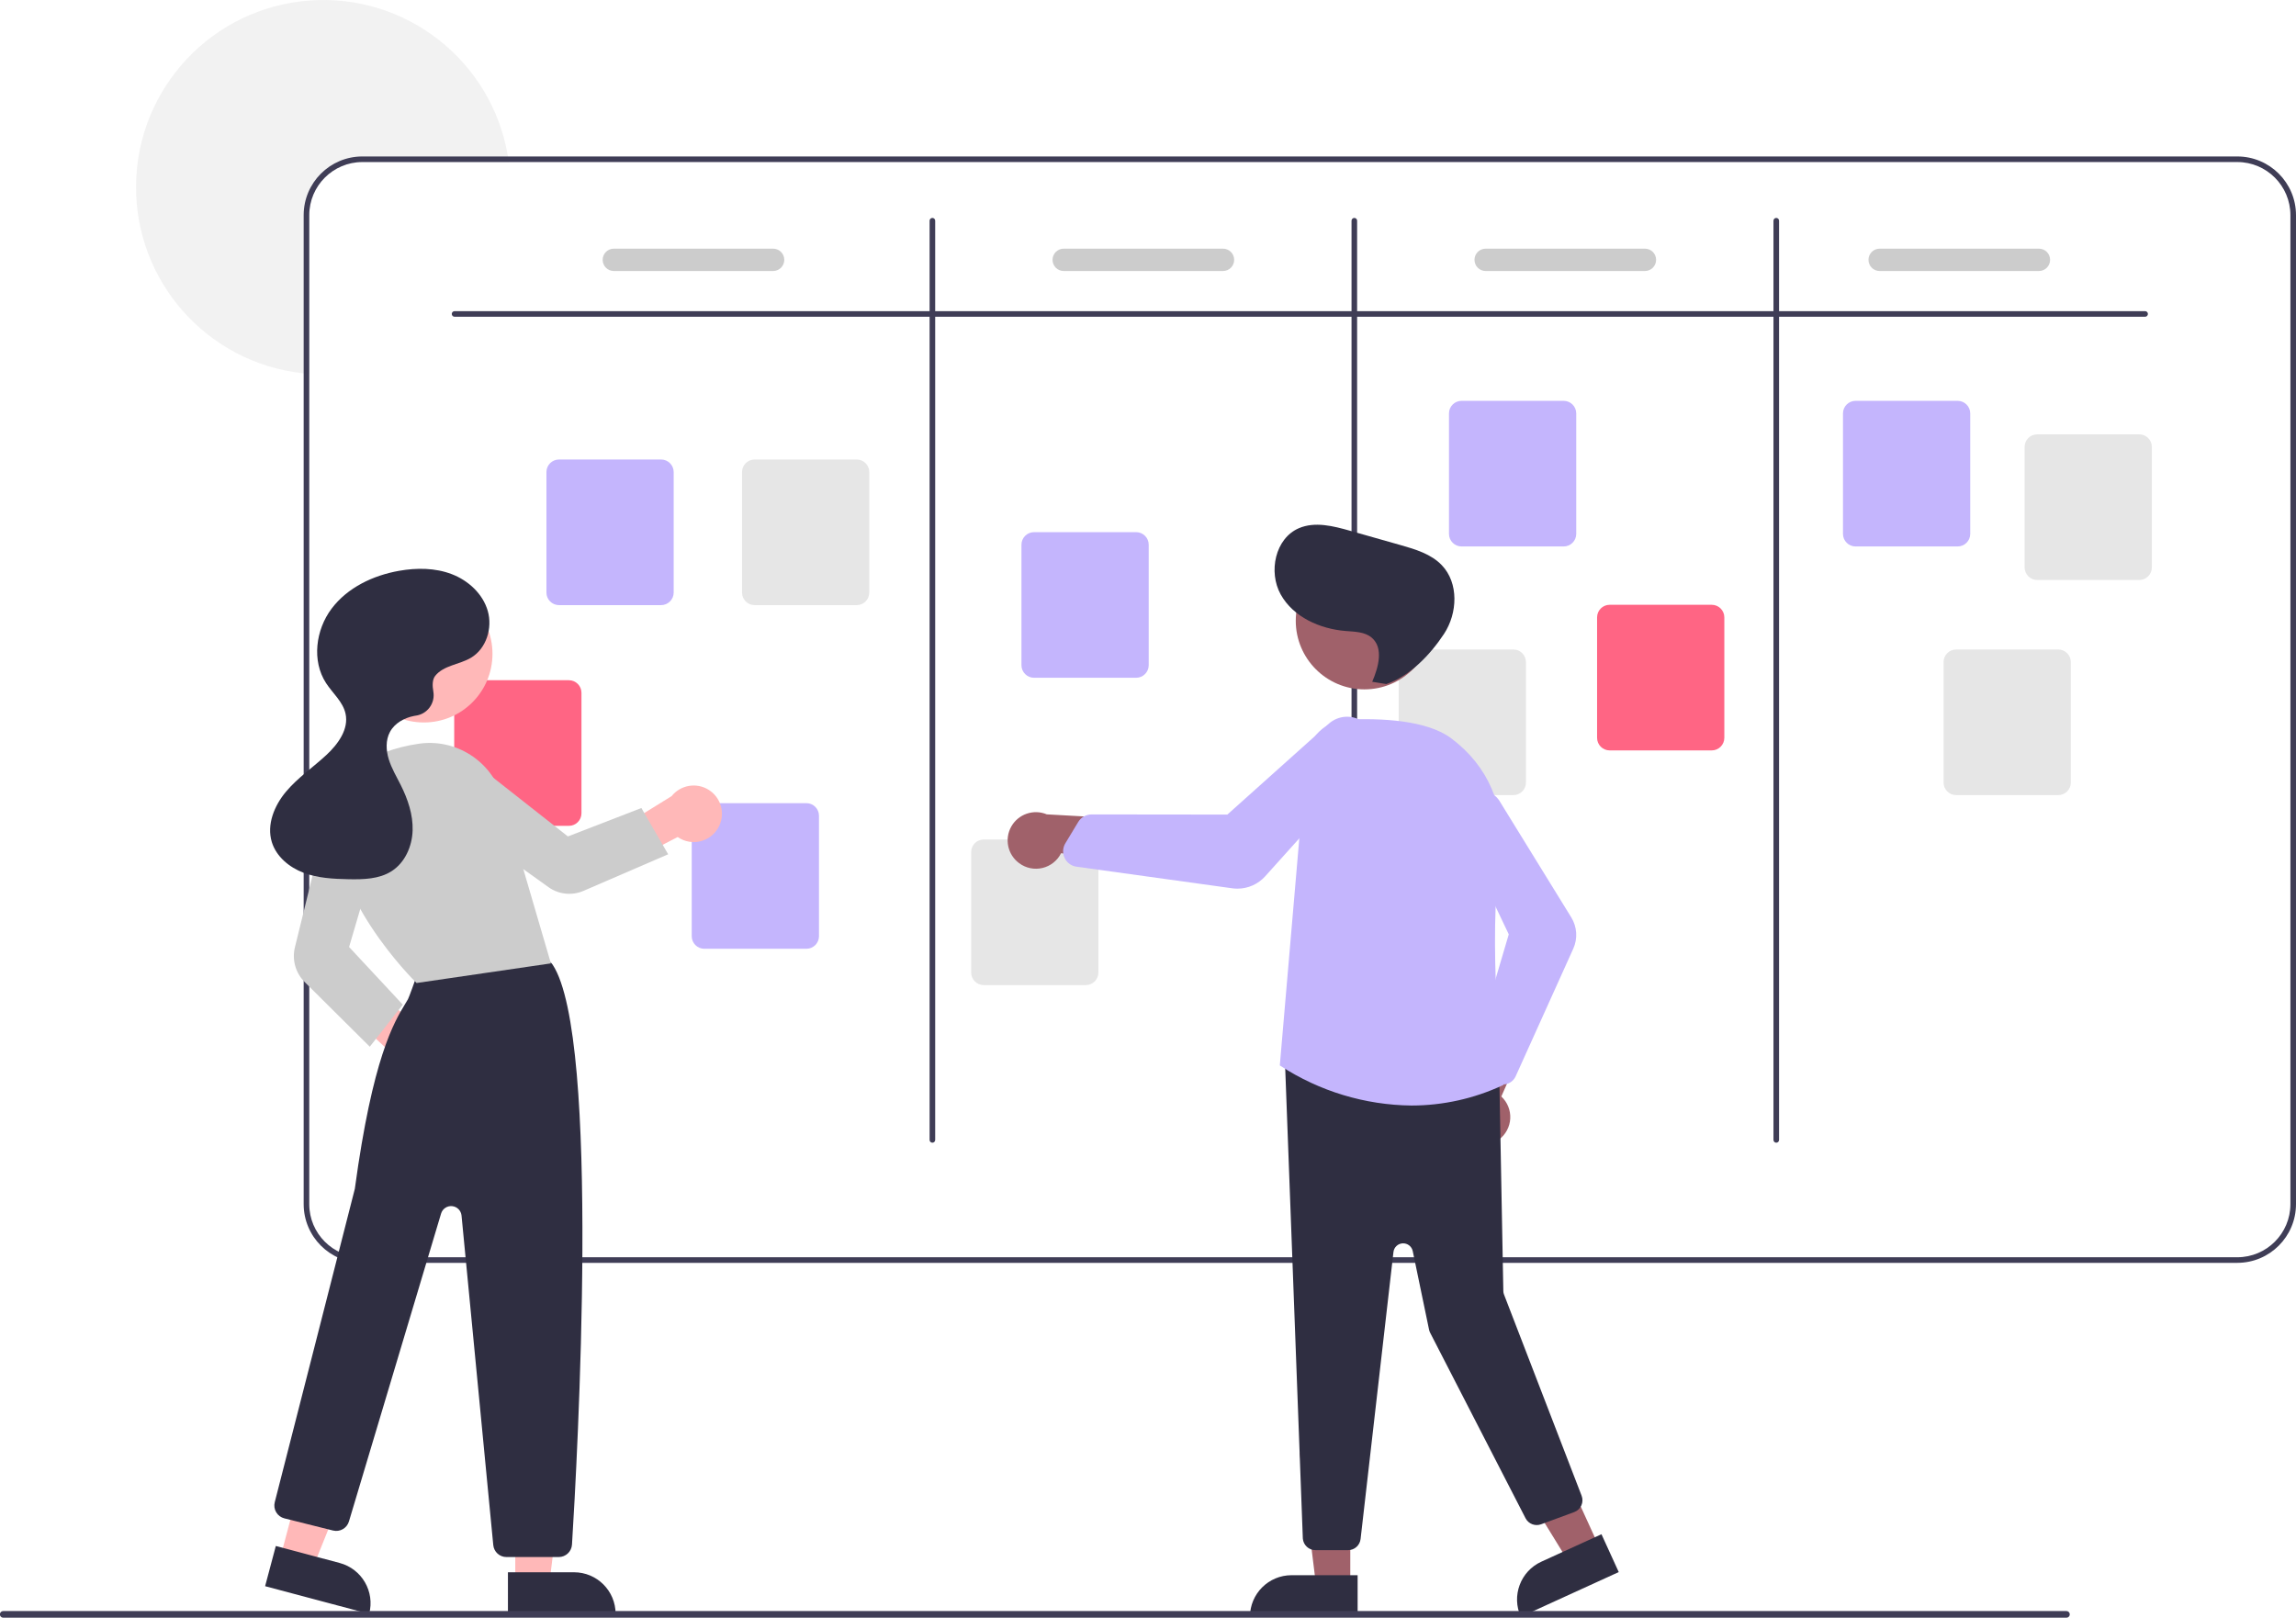
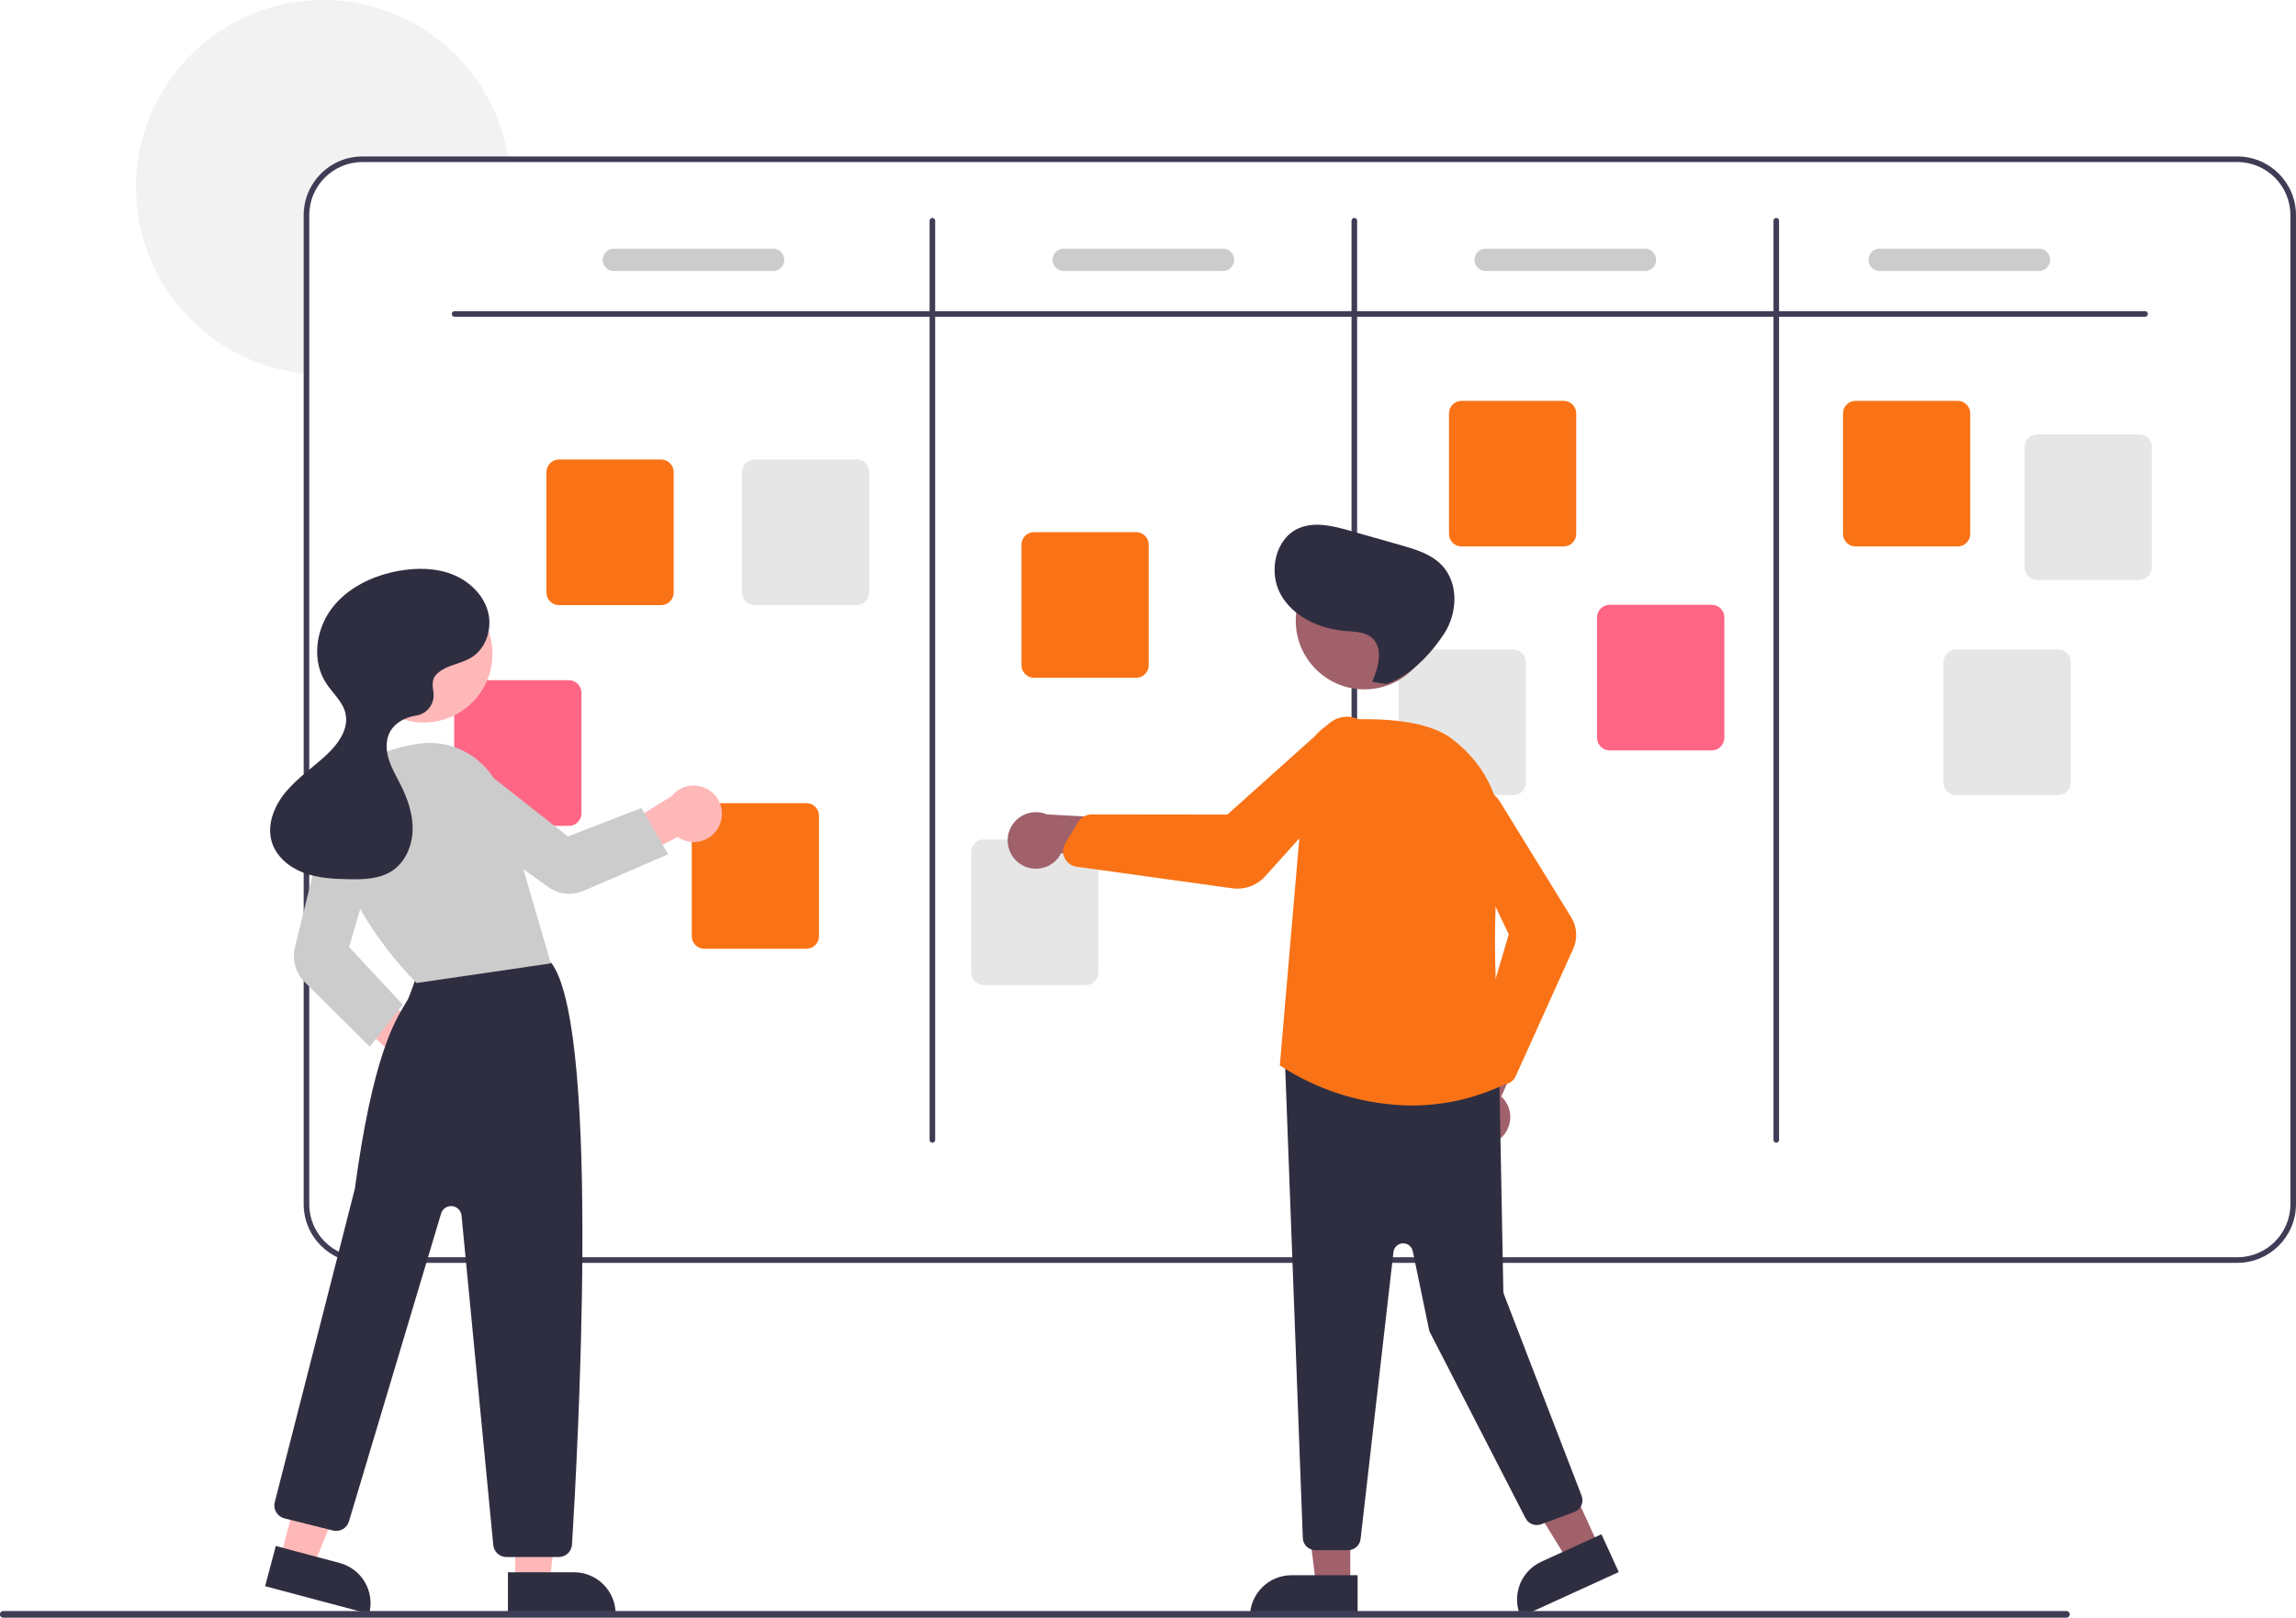
<svg xmlns="http://www.w3.org/2000/svg" data-name="Layer 1" width="821.676" height="579.01" viewBox="0 0 821.676 579.01">
  <path d="M371.238,218.495h-52.4a19.017,19.017,0,0,0-19,19v56.81c-.67-.04-1.34-.1-2-.18a66.999,66.999,0,1,1,73.1-77.63C371.048,217.155,371.148,217.825,371.238,218.495Z" transform="translate(-189.1619 -160.4952)" fill="#f2f2f2" />
  <path d="M989.838,216.495h-671a21.023,21.023,0,0,0-21,21v354a21.023,21.023,0,0,0,21,21h671a21.023,21.023,0,0,0,21-21v-354A21.023,21.023,0,0,0,989.838,216.495Zm19,375a19.017,19.017,0,0,1-19,19h-671a19.017,19.017,0,0,1-19-19v-354a19.017,19.017,0,0,1,19-19h671a19.017,19.017,0,0,1,19,19Z" transform="translate(-189.1619 -160.4952)" fill="#3f3d56" />
  <path d="M956.838,273.865h-605a1,1,0,0,1,0-2h605a1,1,0,0,1,0,2Z" transform="translate(-189.1619 -160.4952)" fill="#3f3d56" />
  <path d="M522.838,569.495a1,1,0,0,1-1-1v-329a1,1,0,1,1,2,0v329A1,1,0,0,1,522.838,569.495Z" transform="translate(-189.1619 -160.4952)" fill="#3f3d56" />
  <path d="M673.838,569.495a1,1,0,0,1-1-1v-329a1,1,0,1,1,2,0v329A1,1,0,0,1,673.838,569.495Z" transform="translate(-189.1619 -160.4952)" fill="#3f3d56" />
  <path d="M824.838,569.495a1,1,0,0,1-1-1v-329a1,1,0,1,1,2,0v329A1,1,0,0,1,824.838,569.495Z" transform="translate(-189.1619 -160.4952)" fill="#3f3d56" />
-   <path d="M425.754,377.083h-36.54a4.505,4.505,0,0,1-4.5-4.5V329.463a4.505,4.505,0,0,1,4.5-4.5h36.54a4.505,4.505,0,0,1,4.5,4.5v43.12A4.505,4.505,0,0,1,425.754,377.083Z" transform="translate(-189.1619 -160.4952)" fill="#c4b5fd" />
-   <path d="M477.754,500.083h-36.54a4.505,4.505,0,0,1-4.5-4.5V452.463a4.505,4.505,0,0,1,4.5-4.5h36.54a4.505,4.505,0,0,1,4.5,4.5v43.12A4.505,4.505,0,0,1,477.754,500.083Z" transform="translate(-189.1619 -160.4952)" fill="#c4b5fd" />
-   <path d="M595.754,403.083h-36.54a4.505,4.505,0,0,1-4.5-4.5V355.463a4.505,4.505,0,0,1,4.5-4.5h36.54a4.505,4.505,0,0,1,4.5,4.5v43.12A4.505,4.505,0,0,1,595.754,403.083Z" transform="translate(-189.1619 -160.4952)" fill="#c4b5fd" />
-   <path d="M748.754,356.083h-36.54a4.505,4.505,0,0,1-4.5-4.5V308.463a4.505,4.505,0,0,1,4.5-4.5h36.54a4.505,4.505,0,0,1,4.5,4.5v43.12A4.505,4.505,0,0,1,748.754,356.083Z" transform="translate(-189.1619 -160.4952)" fill="#c4b5fd" />
-   <path d="M889.754,356.083h-36.54a4.505,4.505,0,0,1-4.5-4.5V308.463a4.505,4.505,0,0,1,4.5-4.5h36.54a4.505,4.505,0,0,1,4.5,4.5v43.12A4.505,4.505,0,0,1,889.754,356.083Z" transform="translate(-189.1619 -160.4952)" fill="#c4b5fd" />
+   <path d="M425.754,377.083h-36.54a4.505,4.505,0,0,1-4.5-4.5V329.463a4.505,4.505,0,0,1,4.5-4.5h36.54a4.505,4.505,0,0,1,4.5,4.5v43.12A4.505,4.505,0,0,1,425.754,377.083Z" transform="translate(-189.1619 -160.4952)" fill="#f97316" />
+   <path d="M477.754,500.083h-36.54a4.505,4.505,0,0,1-4.5-4.5V452.463a4.505,4.505,0,0,1,4.5-4.5h36.54a4.505,4.505,0,0,1,4.5,4.5v43.12A4.505,4.505,0,0,1,477.754,500.083Z" transform="translate(-189.1619 -160.4952)" fill="#f97316" />
+   <path d="M595.754,403.083h-36.54a4.505,4.505,0,0,1-4.5-4.5V355.463a4.505,4.505,0,0,1,4.5-4.5h36.54a4.505,4.505,0,0,1,4.5,4.5v43.12A4.505,4.505,0,0,1,595.754,403.083Z" transform="translate(-189.1619 -160.4952)" fill="#f97316" />
+   <path d="M748.754,356.083h-36.54a4.505,4.505,0,0,1-4.5-4.5V308.463a4.505,4.505,0,0,1,4.5-4.5h36.54a4.505,4.505,0,0,1,4.5,4.5v43.12A4.505,4.505,0,0,1,748.754,356.083Z" transform="translate(-189.1619 -160.4952)" fill="#f97316" />
+   <path d="M889.754,356.083h-36.54a4.505,4.505,0,0,1-4.5-4.5V308.463a4.505,4.505,0,0,1,4.5-4.5h36.54a4.505,4.505,0,0,1,4.5,4.5v43.12A4.505,4.505,0,0,1,889.754,356.083Z" transform="translate(-189.1619 -160.4952)" fill="#f97316" />
  <path d="M954.754,368.083h-36.54a4.505,4.505,0,0,1-4.5-4.5V320.463a4.505,4.505,0,0,1,4.5-4.5h36.54a4.505,4.505,0,0,1,4.5,4.5v43.12A4.505,4.505,0,0,1,954.754,368.083Z" transform="translate(-189.1619 -160.4952)" fill="#e6e6e6" />
  <path d="M925.754,445.083h-36.54a4.505,4.505,0,0,1-4.5-4.5V397.463a4.505,4.505,0,0,1,4.5-4.5h36.54a4.505,4.505,0,0,1,4.5,4.5v43.12A4.505,4.505,0,0,1,925.754,445.083Z" transform="translate(-189.1619 -160.4952)" fill="#e6e6e6" />
  <path d="M801.754,429.083h-36.54a4.505,4.505,0,0,1-4.5-4.5V381.463a4.505,4.505,0,0,1,4.5-4.5h36.54a4.505,4.505,0,0,1,4.5,4.5v43.12A4.505,4.505,0,0,1,801.754,429.083Z" transform="translate(-189.1619 -160.4952)" fill="#ff6584" />
  <path d="M730.754,445.083h-36.54a4.505,4.505,0,0,1-4.5-4.5V397.463a4.505,4.505,0,0,1,4.5-4.5h36.54a4.505,4.505,0,0,1,4.5,4.5v43.12A4.505,4.505,0,0,1,730.754,445.083Z" transform="translate(-189.1619 -160.4952)" fill="#e6e6e6" />
  <path d="M577.754,513.083h-36.54a4.505,4.505,0,0,1-4.5-4.5V465.463a4.505,4.505,0,0,1,4.5-4.5h36.54a4.505,4.505,0,0,1,4.5,4.5v43.12A4.505,4.505,0,0,1,577.754,513.083Z" transform="translate(-189.1619 -160.4952)" fill="#e6e6e6" />
  <path d="M392.754,456.083h-36.54a4.505,4.505,0,0,1-4.5-4.5V408.463a4.505,4.505,0,0,1,4.5-4.5h36.54a4.505,4.505,0,0,1,4.5,4.5v43.12A4.505,4.505,0,0,1,392.754,456.083Z" transform="translate(-189.1619 -160.4952)" fill="#ff6584" />
  <path d="M495.754,377.083h-36.54a4.505,4.505,0,0,1-4.5-4.5V329.463a4.505,4.505,0,0,1,4.5-4.5h36.54a4.505,4.505,0,0,1,4.5,4.5v43.12A4.505,4.505,0,0,1,495.754,377.083Z" transform="translate(-189.1619 -160.4952)" fill="#e6e6e6" />
  <path d="M465.838,257.495h-57a4,4,0,0,1,0-8h57a4,4,0,0,1,0,8Z" transform="translate(-189.1619 -160.4952)" fill="#ccc" />
  <path d="M626.838,257.495h-57a4,4,0,0,1,0-8h57a4,4,0,0,1,0,8Z" transform="translate(-189.1619 -160.4952)" fill="#ccc" />
  <path d="M777.838,257.495h-57a4,4,0,0,1,0-8h57a4,4,0,0,1,0,8Z" transform="translate(-189.1619 -160.4952)" fill="#ccc" />
  <path d="M918.838,257.495h-57a4,4,0,0,1,0-8h57a4,4,0,0,1,0,8Z" transform="translate(-189.1619 -160.4952)" fill="#ccc" />
  <path d="M338.171,550.387A10.056,10.056,0,0,1,329.471,537.656L303.838,513.795l13.553-3.438,25.206,20.444a10.11,10.11,0,0,1-4.426,19.586Z" transform="translate(-189.1619 -160.4952)" fill="#ffb8b8" />
  <polygon points="184.404 566.253 196.664 566.253 202.496 518.965 184.402 518.965 184.404 566.253" fill="#ffb8b8" />
  <path d="M370.939,723.245h38.531a0,0,0,0,1,0,0v14.887a0,0,0,0,1,0,0H385.826a14.887,14.887,0,0,1-14.887-14.887v0A0,0,0,0,1,370.939,723.245Z" transform="translate(591.28 1300.863) rotate(179.9974)" fill="#2f2e41" />
  <polygon points="100.345 557.401 112.193 560.555 129.994 516.359 112.509 511.705 100.345 557.401" fill="#ffb8b8" />
  <path d="M285.307,718.541h38.531a0,0,0,0,1,0,0v14.887a0,0,0,0,1,0,0H300.194a14.887,14.887,0,0,1-14.887-14.887v0A0,0,0,0,1,285.307,718.541Z" transform="matrix(-0.96635, -0.25722, 0.25722, -0.96635, 222.9961, 1345.388)" fill="#2f2e41" />
  <path d="M389.123,717.795H370.416a4.73,4.73,0,0,1-4.726-4.293L354.333,595.57a3.748,3.748,0,0,0-7.321-.715L314.039,705.055a4.742,4.742,0,0,1-5.7,3.246l-17.403-4.352a4.747,4.747,0,0,1-3.447-5.787c.284-1.11,28.411-111.028,28.656-112.158,6.373-46.968,13.997-59.554,18.093-66.314.339-.56.651-1.074.931-1.561.351-.608,2.512-6.645,3.884-10.564a4.79,4.79,0,0,1,2.435-2.978c17.211-8.802,37.347-2.709,43.109-.632a4.682,4.682,0,0,1,2.338,1.815c17.285,26.071,8.802,177.491,6.926,207.581A4.751,4.751,0,0,1,389.123,717.795Z" transform="translate(-189.1619 -160.4952)" fill="#2f2e41" />
  <circle cx="151.684" cy="234.024" r="24.561" fill="#ffb8b8" />
  <path d="M338.244,512.333l-.177-.171c-.331-.32-33.056-32.38-28.821-62.024,1.811-12.68,12.07-20.781,29.668-23.431a27.135,27.135,0,0,1,30,19.121l17.4,59.484Z" transform="translate(-189.1619 -160.4952)" fill="#ccc" />
  <path d="M321.495,535.136l-23.318-23.171a13.137,13.137,0,0,1-3.48-12.392l11.289-45.919A10.354,10.354,0,0,1,319.165,446.254a10.411,10.411,0,0,1,6.809,12.794L314.09,499.444l19.218,20.637Z" transform="translate(-189.1619 -160.4952)" fill="#ccc" />
  <path d="M446.566,456.058a10.056,10.056,0,0,1-14.884,4.029L400.553,476.221l1.376-13.706,27.597-17.079a10.11,10.11,0,0,1,17.04,10.621Z" transform="translate(-189.1619 -160.4952)" fill="#ffb8b8" />
  <path d="M428.283,466.26l-30.346,13.114a12.809,12.809,0,0,1-12.477-1.338l-38.589-27.649A10.355,10.355,0,0,1,344.897,435.4a10.41,10.41,0,0,1,14.409-1.568l33.088,26.042,26.3-10.175Z" transform="translate(-189.1619 -160.4952)" fill="#ccc" />
  <path d="M344.918,402.39c3.03-3.796,8.691-4.001,12.853-6.505,5.452-3.28,7.706-10.611,5.949-16.726s-6.938-10.881-12.878-13.16-12.549-2.307-18.816-1.206c-9.33,1.64-18.516,5.995-24.207,13.569s-7.139,18.666-1.981,26.612c2.37,3.652,6.029,6.667,6.975,10.917,1.242,5.58-2.671,10.961-6.864,14.846-4.777,4.426-10.257,8.133-14.442,13.123s-6.976,11.806-5.066,18.032c1.6,5.216,6.256,9.059,11.361,10.984s10.666,2.203,16.121,2.309c5.297.104,10.924-.025,15.386-2.881,4.777-3.058,7.328-8.858,7.516-14.527s-1.706-11.223-4.245-16.294c-1.513-3.023-3.273-5.953-4.278-9.18s-1.18-6.89.431-9.863c1.693-3.125,5.117-5.009,8.604-5.694.181-.036.373-.067.573-.096a7.398,7.398,0,0,0,6.333-8.628C343.847,405.808,343.881,403.689,344.918,402.39Z" transform="translate(-189.1619 -160.4952)" fill="#2f2e41" />
  <polygon points="483.229 567.3 470.969 567.3 465.137 520.012 483.231 520.013 483.229 567.3" fill="#a0616a" />
  <path d="M462.212,563.797h23.644a0,0,0,0,1,0,0v14.887a0,0,0,0,1,0,0H447.325a0,0,0,0,1,0,0v0A14.887,14.887,0,0,1,462.212,563.797Z" fill="#2f2e41" />
  <polygon points="572.184 553.413 561.033 558.506 536.079 517.917 552.538 510.399 572.184 553.413" fill="#a0616a" />
  <path d="M743.47,716.962h23.644a0,0,0,0,1,0,0v14.887a0,0,0,0,1,0,0H728.583a0,0,0,0,1,0,0v0A14.887,14.887,0,0,1,743.47,716.962Z" transform="translate(-422.5278 215.6884) rotate(-24.54855)" fill="#2f2e41" />
  <path d="M725.643,568.352a10.056,10.056,0,0,0,.801-15.399l14.412-32.7-18.309,3.103-10.879,30.577a10.11,10.11,0,0,0,13.975,14.419Z" transform="translate(-189.1619 -160.4952)" fill="#a0616a" />
  <path d="M671.609,715.327H659.897a4.517,4.517,0,0,1-4.488-4.174l-6.387-170.559a4.5,4.5,0,0,1,4.925-4.805l67.735,7.193a4.501,4.501,0,0,1,4.062,4.394l1.419,75.235a3.492,3.492,0,0,0,.234,1.193l27.785,72.053a4.499,4.499,0,0,1-2.643,5.841l-11.868,4.373a4.501,4.501,0,0,1-5.557-2.164l-34.133-66.369a4.475,4.475,0,0,1-.404-1.143l-5.831-28.094a3.5,3.5,0,0,0-6.904.312L676.08,711.338A4.499,4.499,0,0,1,671.609,715.327Z" transform="translate(-189.1619 -160.4952)" fill="#2f2e41" />
  <circle cx="488.279" cy="222.178" r="24.561" fill="#a0616a" />
-   <path d="M694.285,556.19a87.664,87.664,0,0,1-46.873-14.198l-.239-.165.025-.29,9.395-109.416a15.421,15.421,0,0,1,14.599-14.062c12.176-.56,28.531.146,37.286,6.667,13.231,9.854,19.608,24.694,17.496,40.712-4.38,33.219.582,78.029,1.162,83.029l.042.36-.33.151A77.266,77.266,0,0,1,694.285,556.19Z" transform="translate(-189.1619 -160.4952)" fill="#c4b5fd" />
-   <path d="M727.022,548.653a5.007,5.007,0,0,1-3.681-1.622l-5.373-5.861a5.026,5.026,0,0,1-1.109-4.795l12.251-41.464-18.64-39.144a8.832,8.832,0,0,1-.604-5.879,8.809,8.809,0,0,1,16.313-2.084l25.295,41.042a11.951,11.951,0,0,1,.72,11.198l-20.61,45.665a4.988,4.988,0,0,1-3.766,2.88A5.054,5.054,0,0,1,727.022,548.653Z" transform="translate(-189.1619 -160.4952)" fill="#c4b5fd" />
+   <path d="M694.285,556.19a87.664,87.664,0,0,1-46.873-14.198l-.239-.165.025-.29,9.395-109.416a15.421,15.421,0,0,1,14.599-14.062c12.176-.56,28.531.146,37.286,6.667,13.231,9.854,19.608,24.694,17.496,40.712-4.38,33.219.582,78.029,1.162,83.029l.042.36-.33.151A77.266,77.266,0,0,1,694.285,556.19Z" transform="translate(-189.1619 -160.4952)" fill="#f97316" />
+   <path d="M727.022,548.653a5.007,5.007,0,0,1-3.681-1.622l-5.373-5.861a5.026,5.026,0,0,1-1.109-4.795l12.251-41.464-18.64-39.144a8.832,8.832,0,0,1-.604-5.879,8.809,8.809,0,0,1,16.313-2.084l25.295,41.042a11.951,11.951,0,0,1,.72,11.198l-20.61,45.665a4.988,4.988,0,0,1-3.766,2.88A5.054,5.054,0,0,1,727.022,548.653Z" transform="translate(-189.1619 -160.4952)" fill="#f97316" />
  <path d="M553.9,469.448a10.056,10.056,0,0,0,14.999-3.578l35.438,4.596L596.192,453.778l-32.404-1.806a10.11,10.11,0,0,0-9.888,17.476Z" transform="translate(-189.1619 -160.4952)" fill="#a0616a" />
-   <path d="M632.011,478.562a13.425,13.425,0,0,1-1.845-.127l-55.751-7.732a5.541,5.541,0,0,1-4.251-3.111,5.657,5.657,0,0,1-.318-.829h-0a5.564,5.564,0,0,1,.575-4.432l4.614-7.649a5.584,5.584,0,0,1,4.756-2.686h.008l48.596.056,36.294-32.517a9.868,9.868,0,0,1,6.107-2.5,9.835,9.835,0,0,1,7.373,16.815L641.953,474.128A13.364,13.364,0,0,1,632.011,478.562Z" transform="translate(-189.1619 -160.4952)" fill="#c4b5fd" />
+   <path d="M632.011,478.562a13.425,13.425,0,0,1-1.845-.127l-55.751-7.732a5.541,5.541,0,0,1-4.251-3.111,5.657,5.657,0,0,1-.318-.829h-0a5.564,5.564,0,0,1,.575-4.432l4.614-7.649a5.584,5.584,0,0,1,4.756-2.686h.008l48.596.056,36.294-32.517a9.868,9.868,0,0,1,6.107-2.5,9.835,9.835,0,0,1,7.373,16.815L641.953,474.128A13.364,13.364,0,0,1,632.011,478.562Z" transform="translate(-189.1619 -160.4952)" fill="#f97316" />
  <path d="M680.234,404.523c2.244-5.195,4.144-12.113-.161-15.785-2.497-2.13-6.094-2.135-9.365-2.4-9.217-.747-18.706-4.988-23.211-13.064s-1.989-20.084,6.51-23.728c5.729-2.456,12.297-.783,18.294.918l18.006,5.106c5.35,1.517,10.967,3.19,14.819,7.201,6.143,6.397,5.684,17.212.805,24.618s-12.226,15.131-20.638,17.943Z" transform="translate(-189.1619 -160.4952)" fill="#2f2e41" />
  <path d="M928.647,739.505h-738.294a1.191,1.191,0,1,1,0-2.381h738.294a1.191,1.191,0,1,1,0,2.381Z" transform="translate(-189.1619 -160.4952)" fill="#3f3d56" />
</svg>
